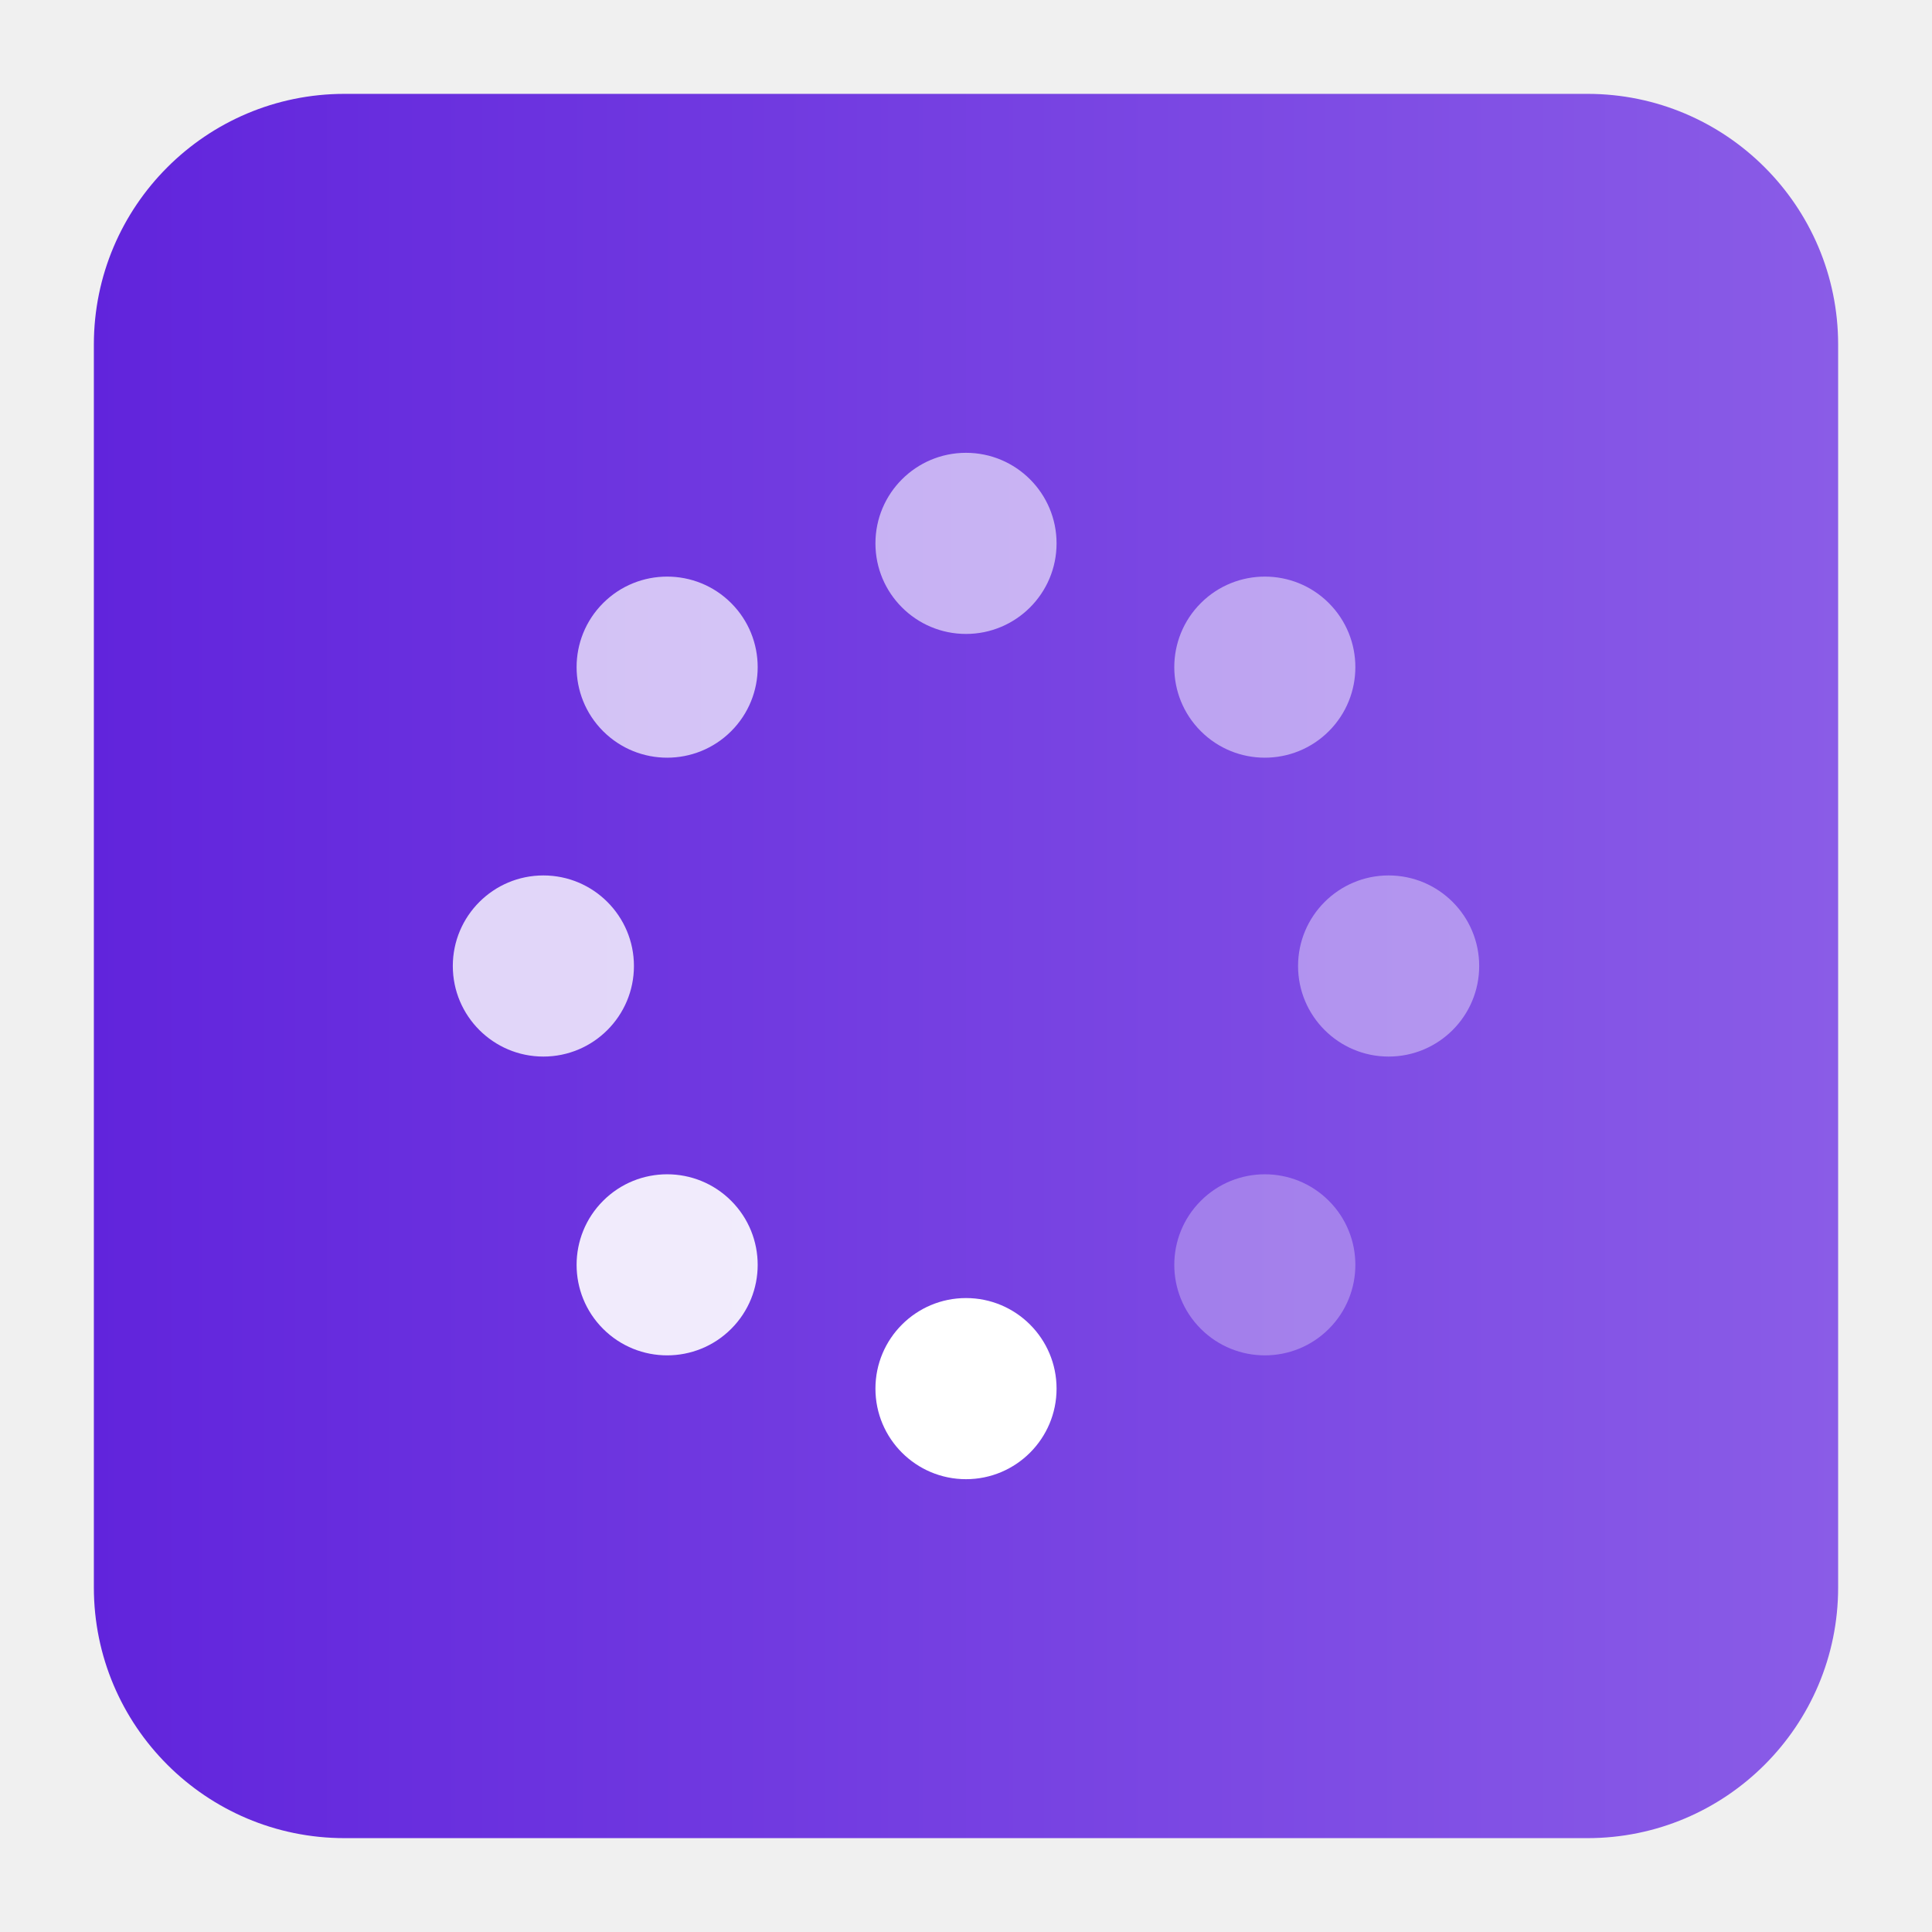
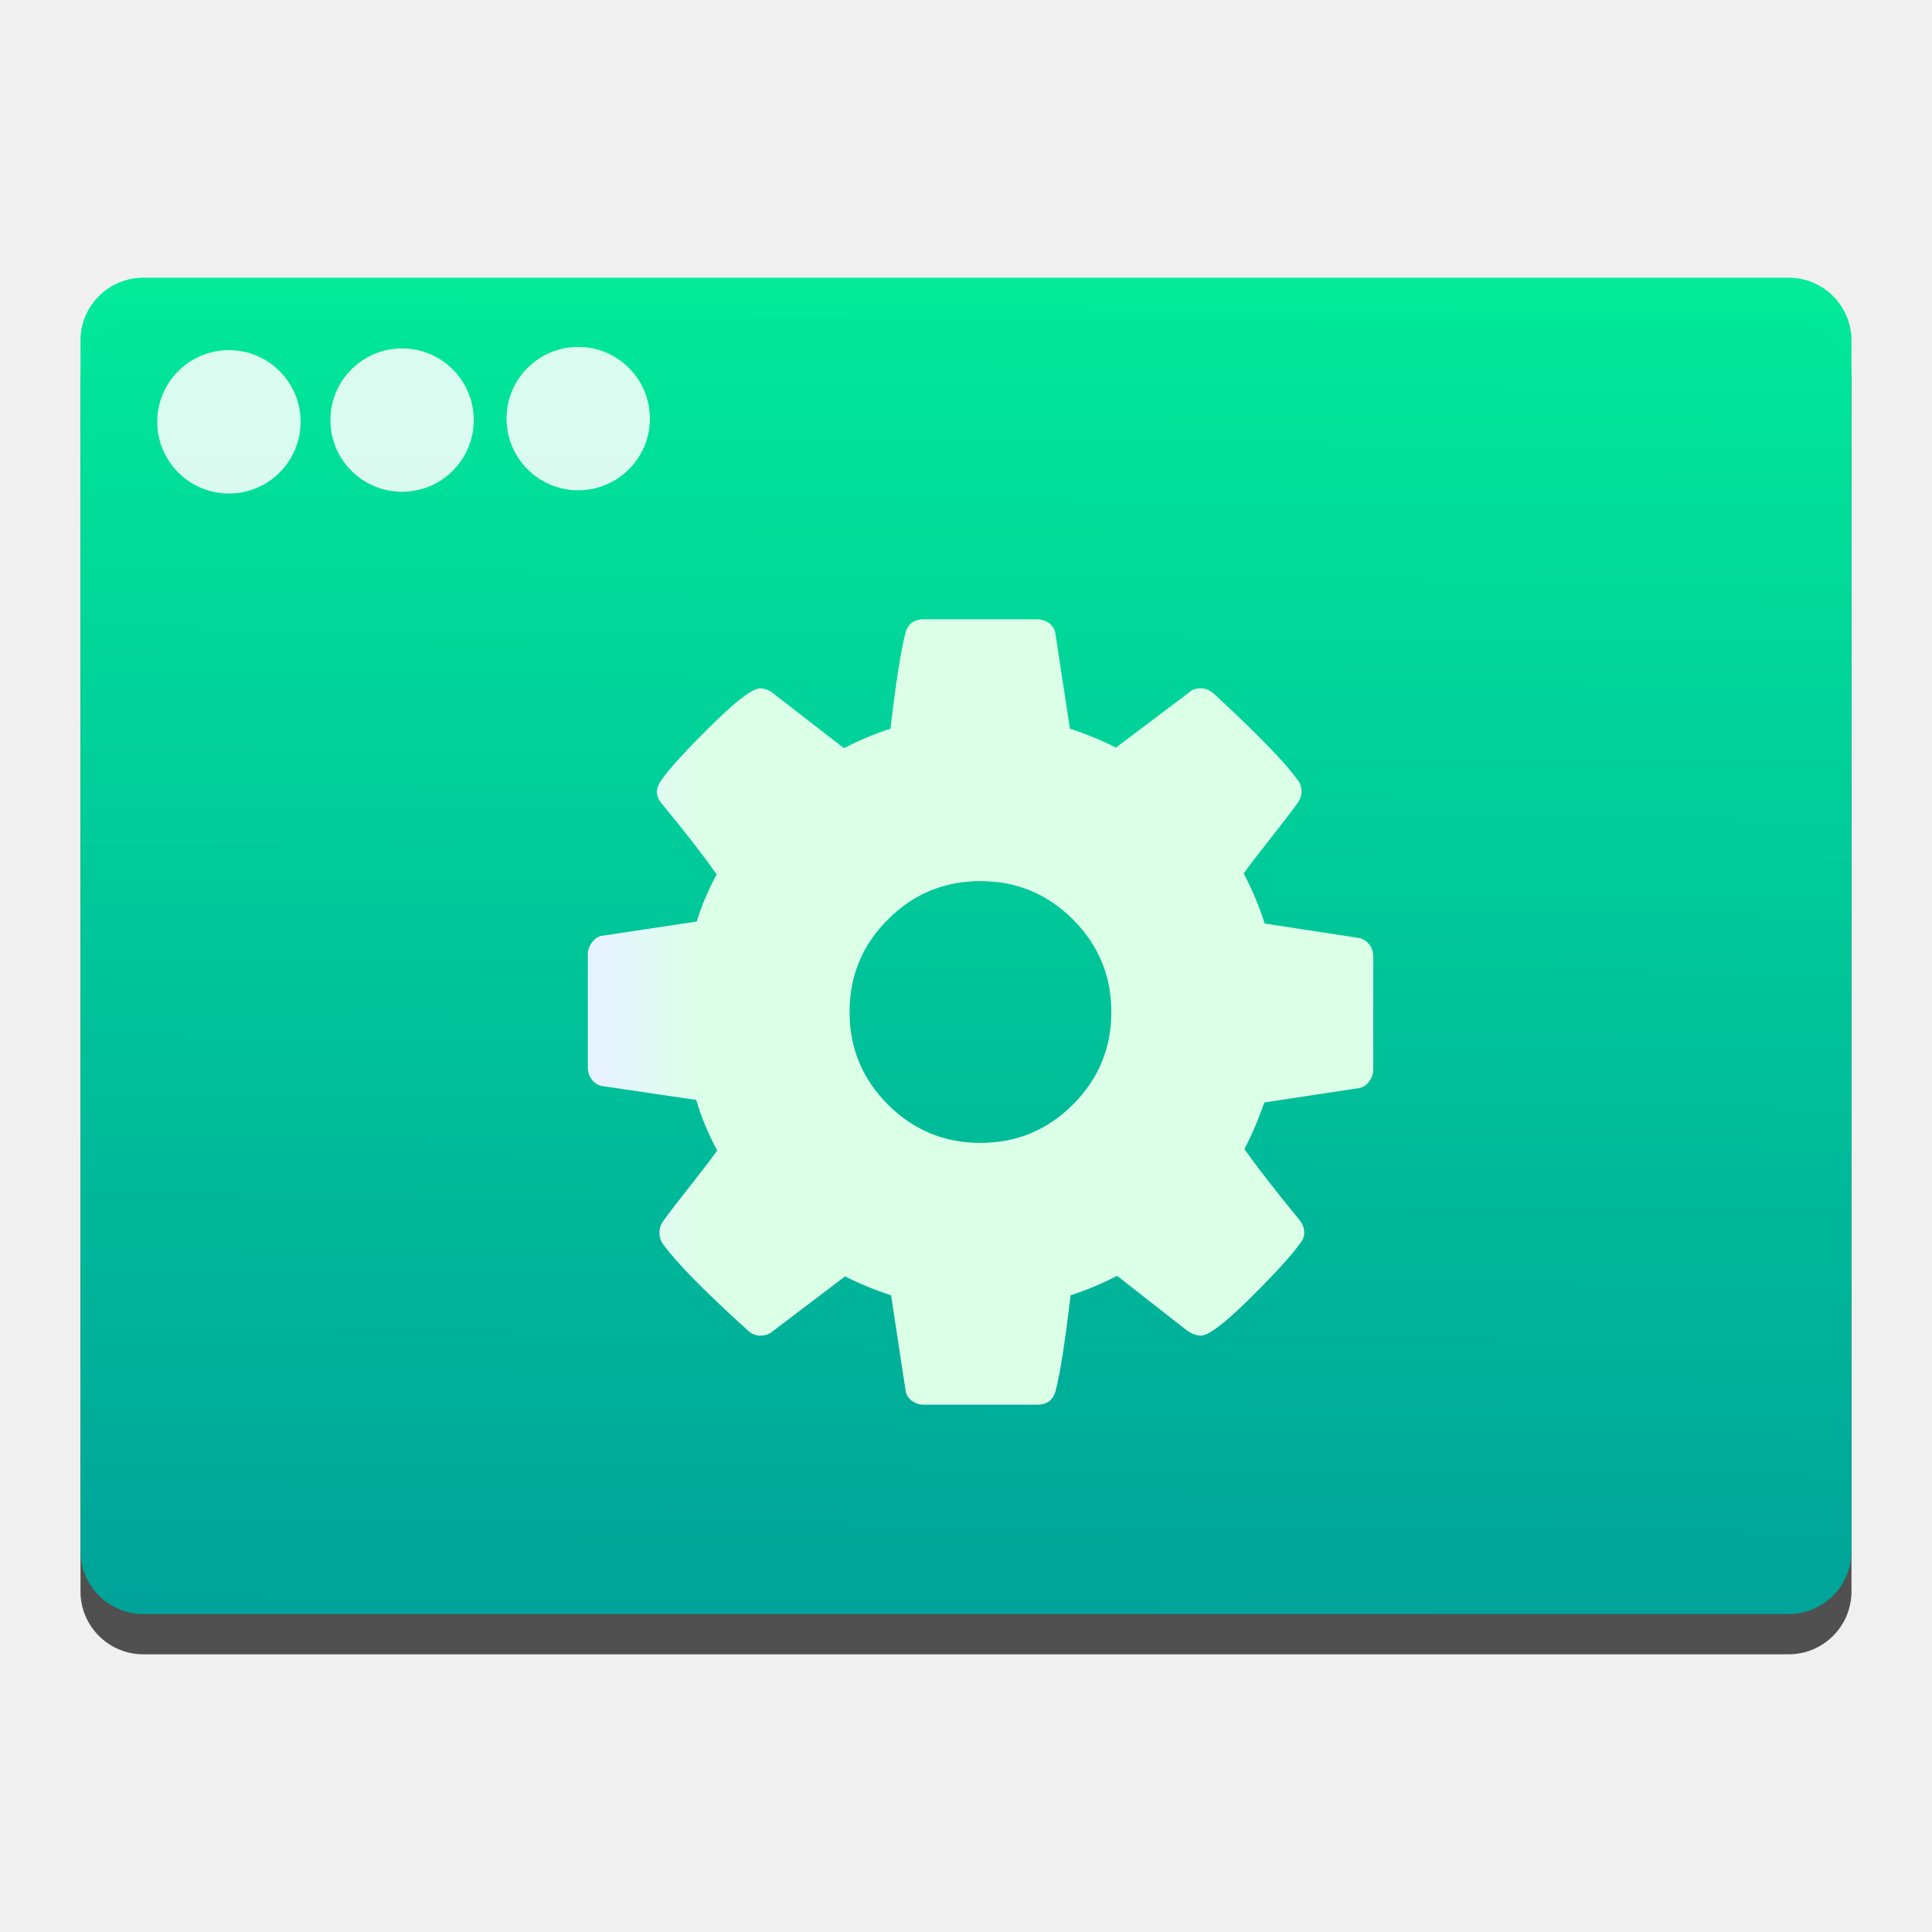
- <svg xmlns="http://www.w3.org/2000/svg" clip-rule="evenodd" fill-rule="evenodd" stroke-linejoin="round" stroke-miterlimit="2" viewBox="0 0 48 48">
-   <linearGradient id="a" x2="1" gradientTransform="matrix(43.3368 0 0 44.7534 2.33162 200.467)" gradientUnits="userSpaceOnUse">
-     <stop stop-color="#6124dc" offset="0" />
-     <stop stop-color="#8a5ce7" offset="1" />
+ <svg xmlns="http://www.w3.org/2000/svg" height="48" width="48">
+   <linearGradient id="a" gradientTransform="matrix(1 0 0 .9765101 -.000013 10.82728)" gradientUnits="userSpaceOnUse" x1="409.571" x2="409.939" y1="542.798" y2="501.232">
+     <stop offset="0" stop-color="#00a199" />
+     <stop offset="1" stop-color="#00f89a" stop-opacity=".988" />
  </linearGradient>
-   <path d="m45.668 8.56c0-3.438-2.79-6.228-6.228-6.228h-30.88c-3.438 0-6.228 2.79-6.228 6.228v30.88c0 3.438 2.79 6.228 6.228 6.228h30.88c3.438 0 6.228-2.79 6.228-6.228z" fill="url(#a)" />
-   <g fill="#fff">
-     <circle cx="24" cy="13.5" r="2.25" fill-opacity=".6" />
-     <circle cx="24" cy="34.5" r="2.25" />
-     <path d="m36.75 24c0-1.242-1.008-2.25-2.25-2.25s-2.25 1.008-2.25 2.25 1.008 2.25 2.25 2.25 2.25-1.008 2.25-2.25z" fill-opacity=".4" />
-     <path d="m15.75 24c0-1.242-1.008-2.25-2.25-2.25s-2.25 1.008-2.25 2.25 1.008 2.25 2.25 2.25 2.25-1.008 2.25-2.25z" fill-opacity=".8" />
-     <path d="m33.015 33.015c.878-.877.878-2.303 0-3.181-.877-.879-2.303-.879-3.181 0-.879.878-.879 2.304 0 3.181.878.878 2.304.878 3.181 0z" fill-opacity=".3" />
-     <path d="m18.166 18.166c.878-.878.878-2.304 0-3.182s-2.304-.878-3.182 0-.878 2.304 0 3.182 2.304.878 3.182 0z" fill-opacity=".7" />
-     <path d="m14.984 33.015c-.878-.877-.878-2.303 0-3.181.878-.879 2.304-.879 3.182 0 .878.878.878 2.304 0 3.181-.878.878-2.304.878-3.182 0z" fill-opacity=".9" />
-     <path d="m29.834 18.166c-.879-.878-.879-2.304 0-3.182.878-.878 2.304-.878 3.181 0 .878.878.878 2.304 0 3.182s-2.303.878-3.181 0z" fill-opacity=".5" />
+   <linearGradient id="b" gradientUnits="userSpaceOnUse" x1="399.597" x2="402.034" y1="677.512" y2="677.512">
+     <stop offset="0" stop-color="#e6f3ff" />
+     <stop offset="1" stop-color="#dcffe7" />
+   </linearGradient>
+   <g transform="translate(-384.5714 -499.798)">
+     <rect fill-opacity=".667" height="33.201" ry="1.562" width="44" x="386.571" y="507.698" />
+     <rect fill="url(#a)" height="33.201" ry="1.562" width="44" x="386.571" y="506.697" />
+     <path d="m418.584 523.258c-.068-.089-.157-.142-.267-.159l-2.325-.356c-.127-.406-.301-.821-.521-1.245.152-.212.381-.51.686-.896.305-.385.521-.667.648-.845.068-.093.102-.191.102-.292 0-.118-.029-.212-.089-.279-.305-.432-1.004-1.152-2.096-2.16-.101-.085-.207-.127-.317-.127-.127 0-.229.038-.305.114l-1.804 1.359c-.347-.178-.728-.335-1.143-.47l-.356-2.337c-.009-.11-.057-.201-.146-.273-.089-.072-.193-.108-.311-.108h-2.82c-.246 0-.398.119-.457.356-.11.423-.233 1.211-.368 2.363-.398.127-.783.288-1.156.483l-1.753-1.359c-.11-.085-.22-.127-.33-.127-.186 0-.586.303-1.2.908s-1.031 1.061-1.251 1.366c-.076.11-.114.208-.114.292 0 .102.042.203.127.305.567.686 1.021 1.27 1.359 1.753-.212.39-.377.779-.495 1.169l-2.363.356c-.093.017-.174.072-.241.165-.068.093-.102.191-.102.292v2.82c0 .11.034.21.102.298.068.089.157.142.267.159l2.325.343c.119.415.292.834.521 1.257-.152.212-.381.51-.686.896-.305.385-.521.667-.648.845-.068.093-.102.191-.102.292 0 .11.03.207.089.292.33.457 1.029 1.169 2.096 2.134.093.093.199.14.318.14.127 0 .233-.038.318-.114l1.791-1.359c.347.178.728.335 1.143.47l.356 2.337c.009.11.057.201.146.273.089.072.193.108.311.108h2.82c.246 0 .398-.119.458-.356.11-.423.233-1.211.368-2.363.398-.127.784-.288 1.156-.483l1.753 1.372c.119.076.229.114.33.114.186 0 .584-.3 1.194-.902.61-.601 1.029-1.059 1.258-1.372.076-.085.114-.182.114-.292s-.042-.216-.127-.318c-.61-.745-1.063-1.33-1.359-1.753.169-.313.335-.699.496-1.156l2.35-.356c.102-.017.186-.072.254-.165.068-.093.101-.191.101-.292v-2.82c0-.11-.034-.209-.102-.298zm-7.355 3.982c-.635.635-1.402.953-2.299.953-.898 0-1.664-.318-2.299-.953-.635-.635-.953-1.401-.953-2.299 0-.898.317-1.664.953-2.299.635-.635 1.402-.953 2.299-.953.898 0 1.664.318 2.299.953.635.635.953 1.402.953 2.299 0 .898-.318 1.664-.953 2.299z" fill="url(#b)" stroke-width=".156" />
+     <g fill="#fff" fill-opacity=".852">
+       <circle cx="398.937" cy="510.198" r="1.781" />
+       <circle cx="394.561" cy="510.235" r="1.781" />
+       <circle cx="390.259" cy="510.278" r="1.781" />
+     </g>
  </g>
</svg>
